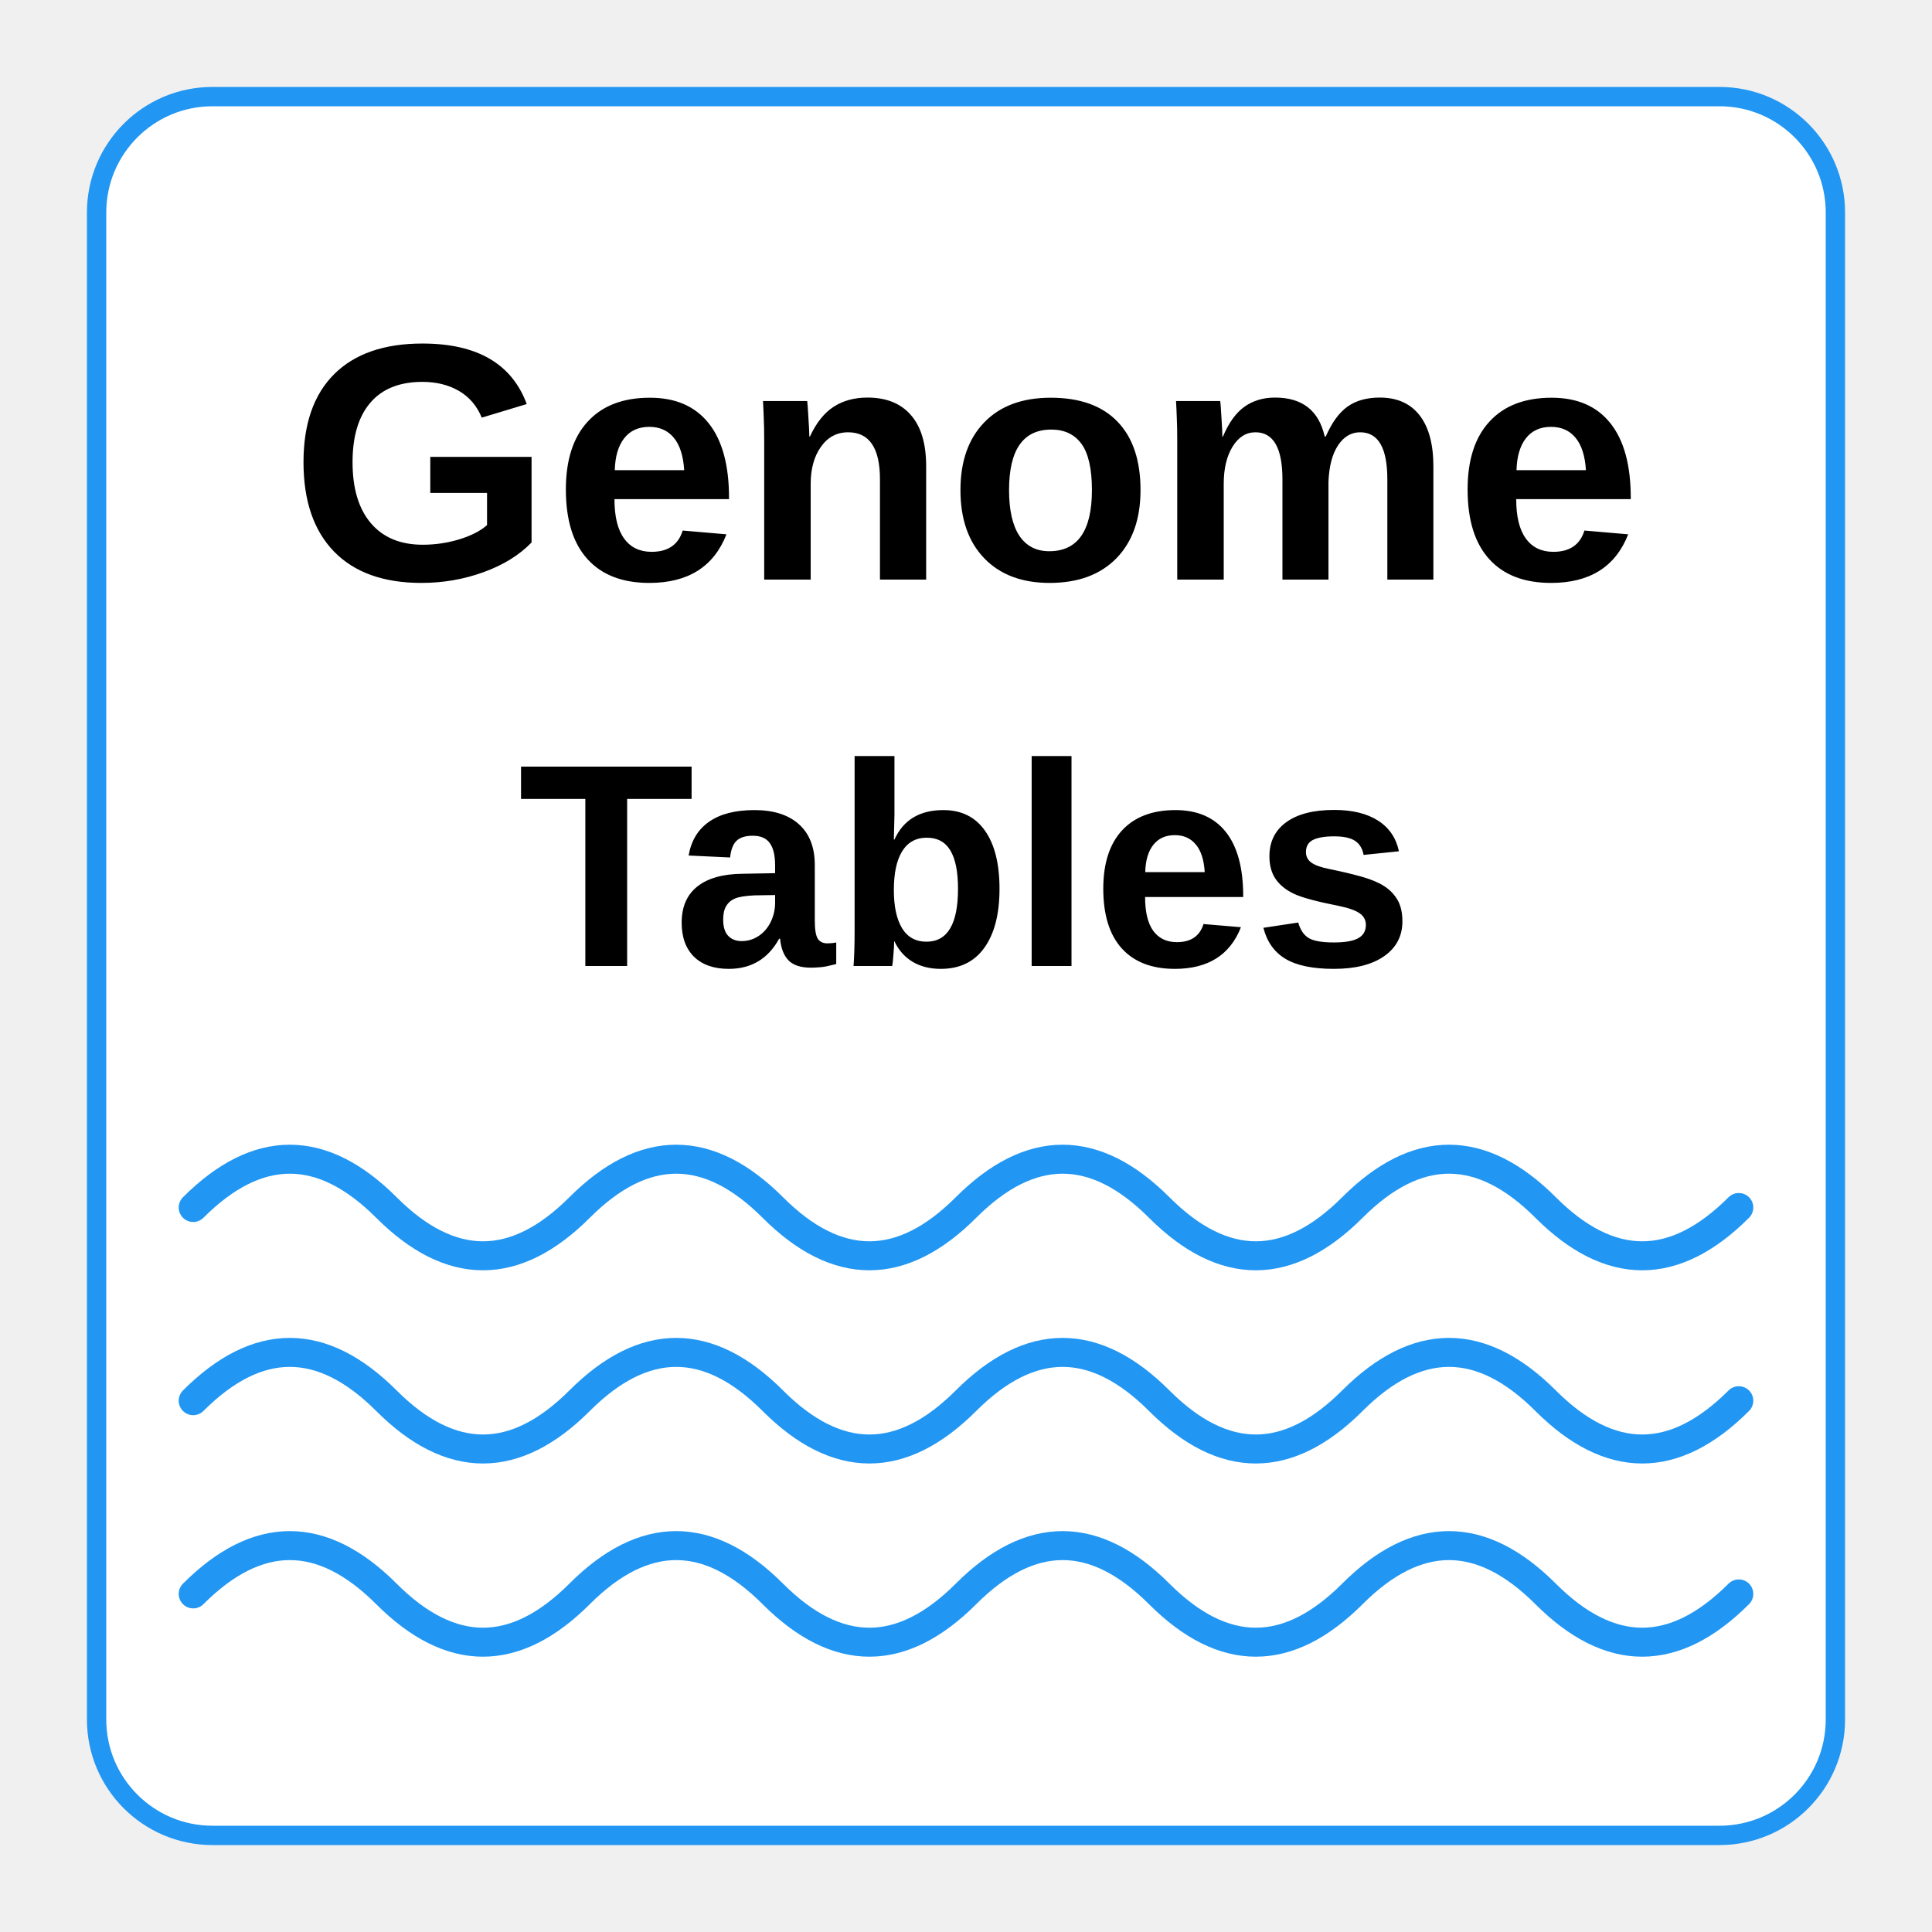
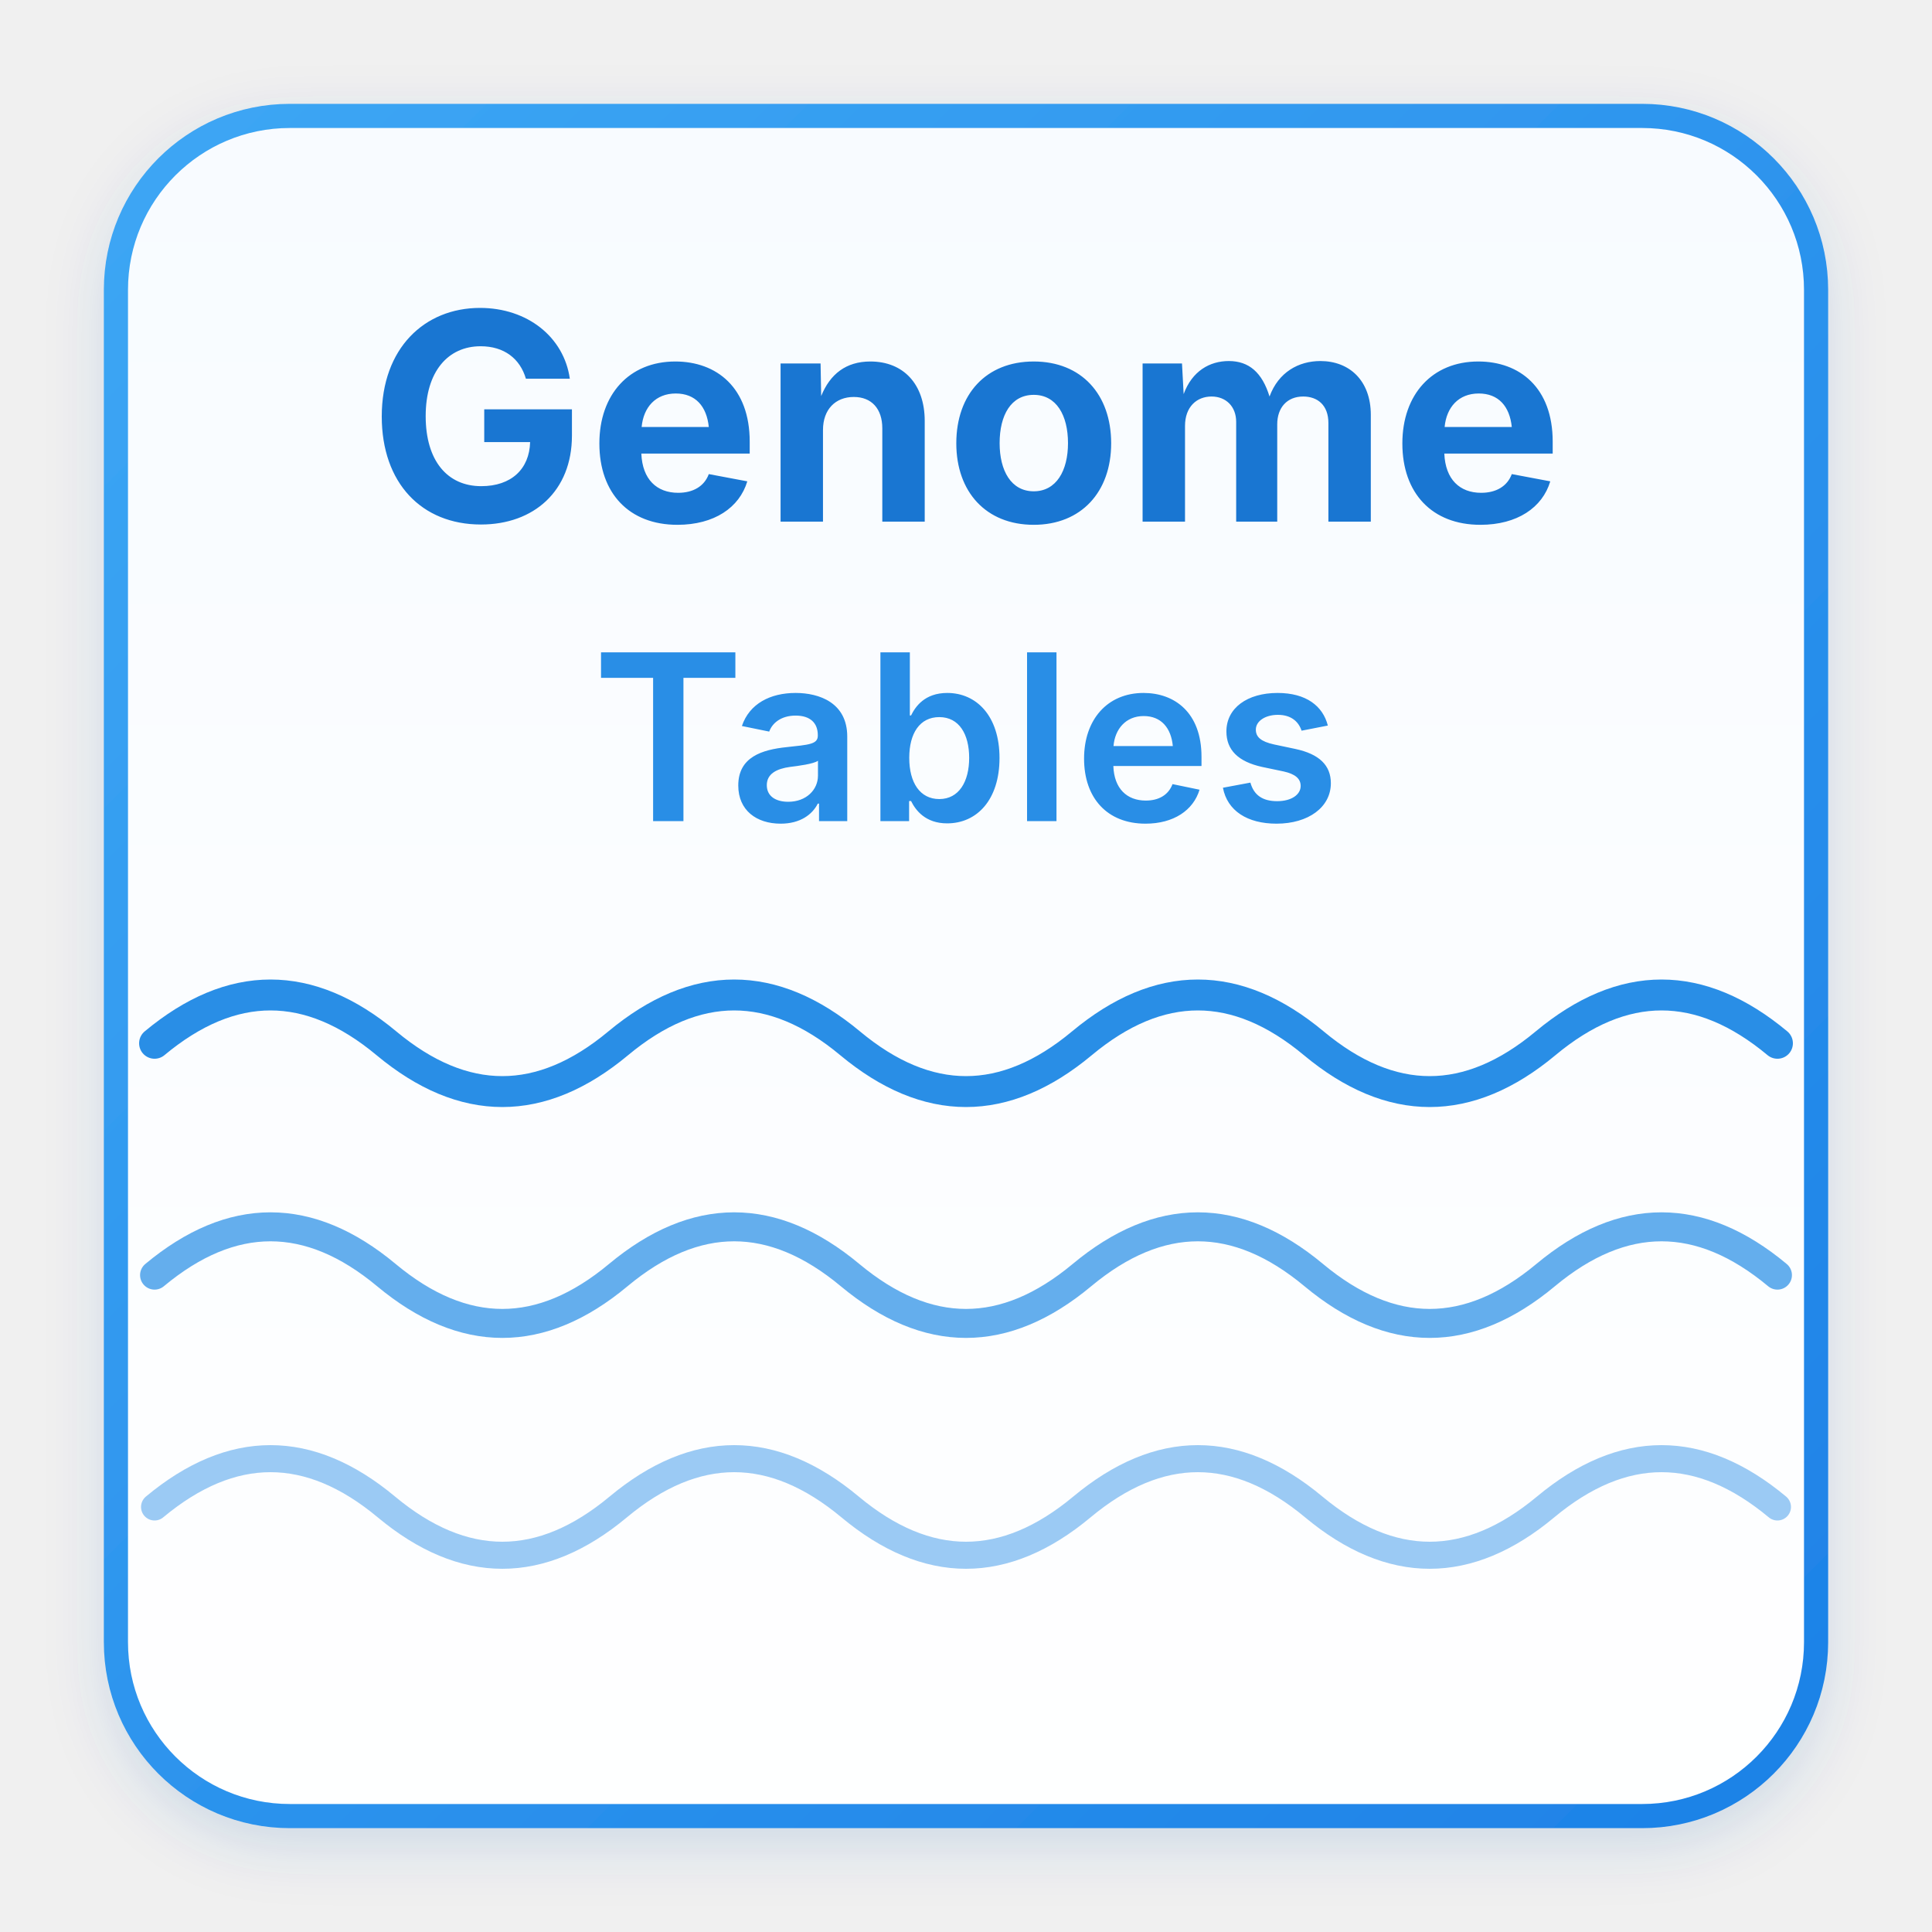
<svg xmlns="http://www.w3.org/2000/svg" width="200" height="200" viewBox="0 0 200 200">
-   <rect x="10" y="10" width="180" height="180" fill="white" stroke="#2196f3" stroke-width="2" rx="12" />
-   <text x="100" y="60" text-anchor="middle" font-family="Arial, Helvetica, sans-serif" font-size="35" font-weight="600" fill="black">
+   <defs>
+     <linearGradient id="borderGrad" x1="0" y1="0" x2="200" y2="200" gradientUnits="userSpaceOnUse">
+       <stop offset="0" stop-color="#3FA9F5" />
+       <stop offset="1" stop-color="#1B7FE6" />
+     </linearGradient>
+     <linearGradient id="bgGrad" x1="0" y1="0" x2="0" y2="200" gradientUnits="userSpaceOnUse">
+       <stop offset="0" stop-color="#F7FBFF" />
+       <stop offset="1" stop-color="#FFFFFF" />
+     </linearGradient>
+     <filter id="softShadow" x="-20%" y="-20%" width="140%" height="140%">
+       <feDropShadow dx="0" dy="2" stdDeviation="3" flood-color="#0B4FA8" flood-opacity="0.14" />
+     </filter>
+     <path id="wave" d="M0 10              Q 12 0, 24 10              T 48 10              T 72 10              T 96 10              T 120 10              T 144 10              T 168 10" fill="none" stroke-linecap="round" stroke-linejoin="round" />
+   </defs>
+   <rect x="12" y="12" width="176" height="176" rx="18" fill="url(#bgGrad)" stroke="url(#borderGrad)" stroke-width="2.5" filter="url(#softShadow)" />
+   <text x="100" y="54" text-anchor="middle" font-family="Inter, ui-sans-serif, system-ui, -apple-system, Segoe UI, Roboto, Arial, Helvetica, sans-serif" font-size="30" font-weight="700" fill="#1976D2" letter-spacing="0.2">
    Genome
  </text>
-   <text x="100" y="100" text-anchor="middle" font-family="Arial, Helvetica, sans-serif" font-size="30" font-weight="600" fill="black">
+   <text x="100" y="85" text-anchor="middle" font-family="Inter, ui-sans-serif, system-ui, -apple-system, Segoe UI, Roboto, Arial, Helvetica, sans-serif" font-size="24" font-weight="600" fill="#1E88E5" opacity="0.95" letter-spacing="0.2">
    Tables
  </text>
-   <g transform="translate(20,80)">
-     <defs>
-       <path id="wave" d="M0 10                Q 10 0, 20 10                T 40 10                T 60 10                T 80 10                T 100 10                T 120 10                T 140 10                T 160 10" fill="none" stroke="#2196f3" stroke-width="3" stroke-linecap="round" />
-     </defs>
-     <use href="#wave" y="35" />
-     <use href="#wave" y="55" />
-     <use href="#wave" y="75" />
+   <g transform="translate(16,98)">
+     <use href="#wave" x="0" y="0" stroke="#1E88E5" stroke-width="3.2" opacity="0.95" />
+     <use href="#wave" x="0" y="24" stroke="#1E88E5" stroke-width="3.0" opacity="0.68" />
+     <use href="#wave" x="0" y="48" stroke="#1E88E5" stroke-width="2.8" opacity="0.44" />
  </g>
</svg>
